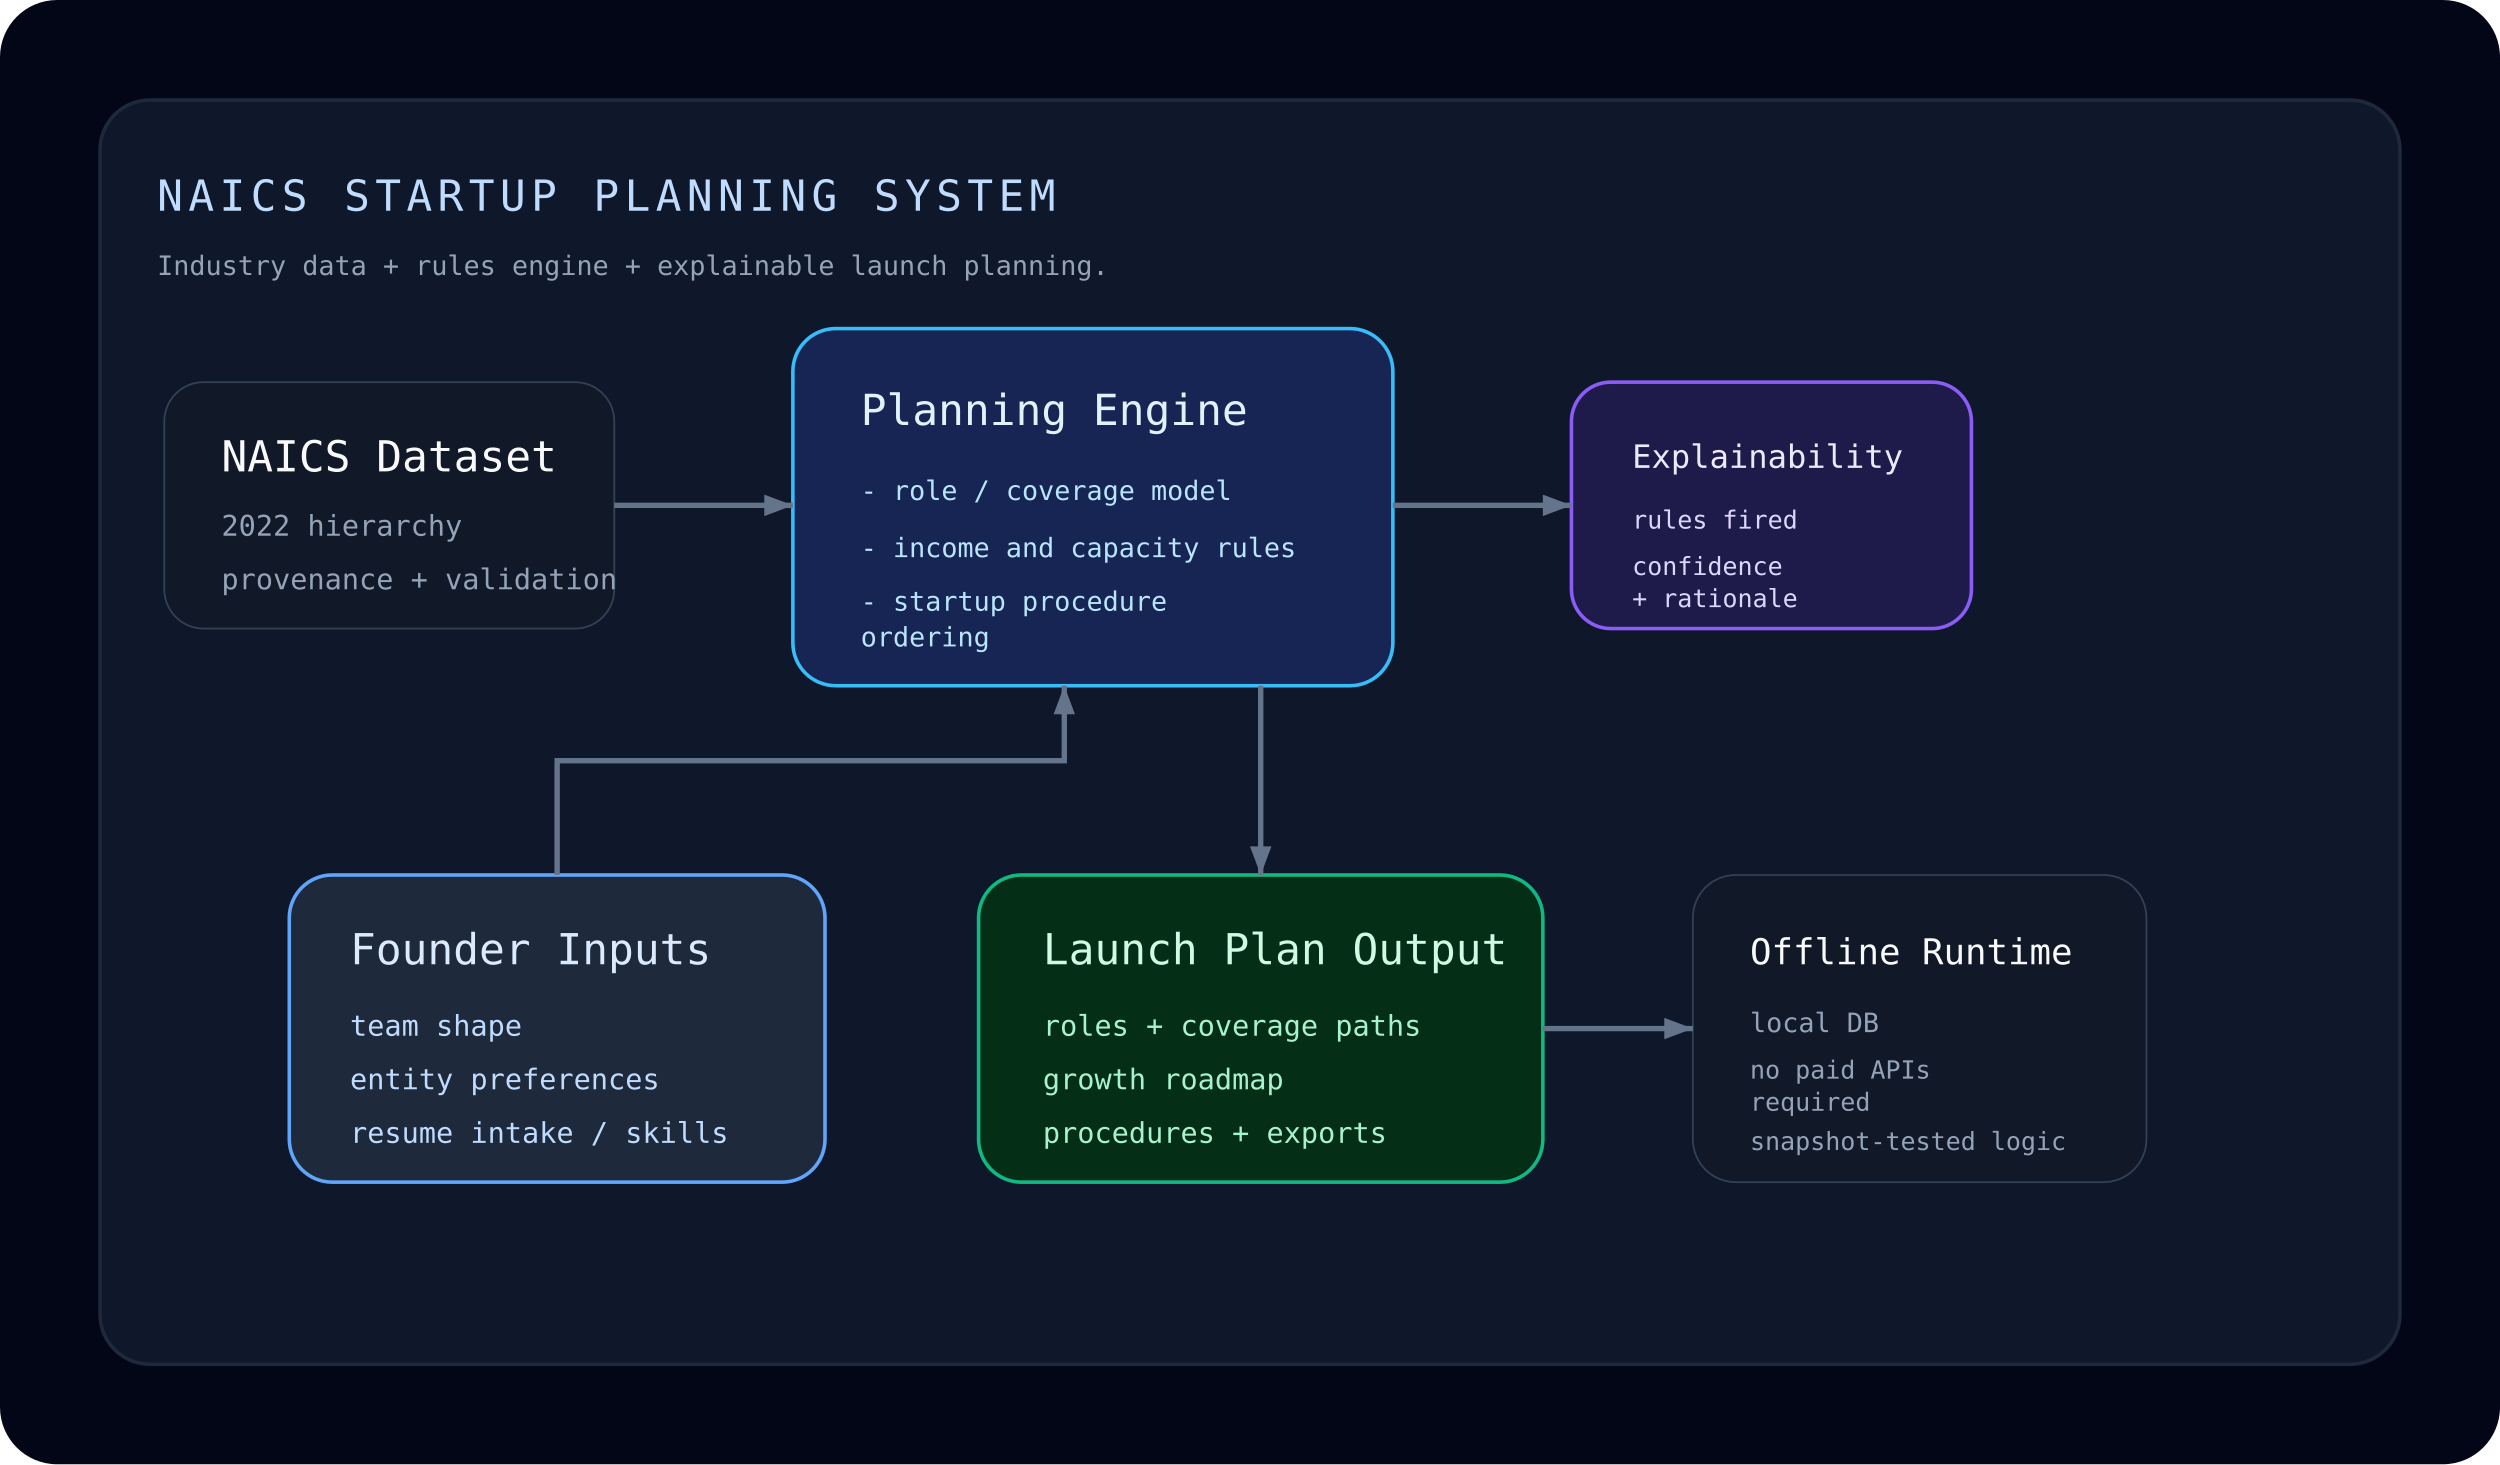
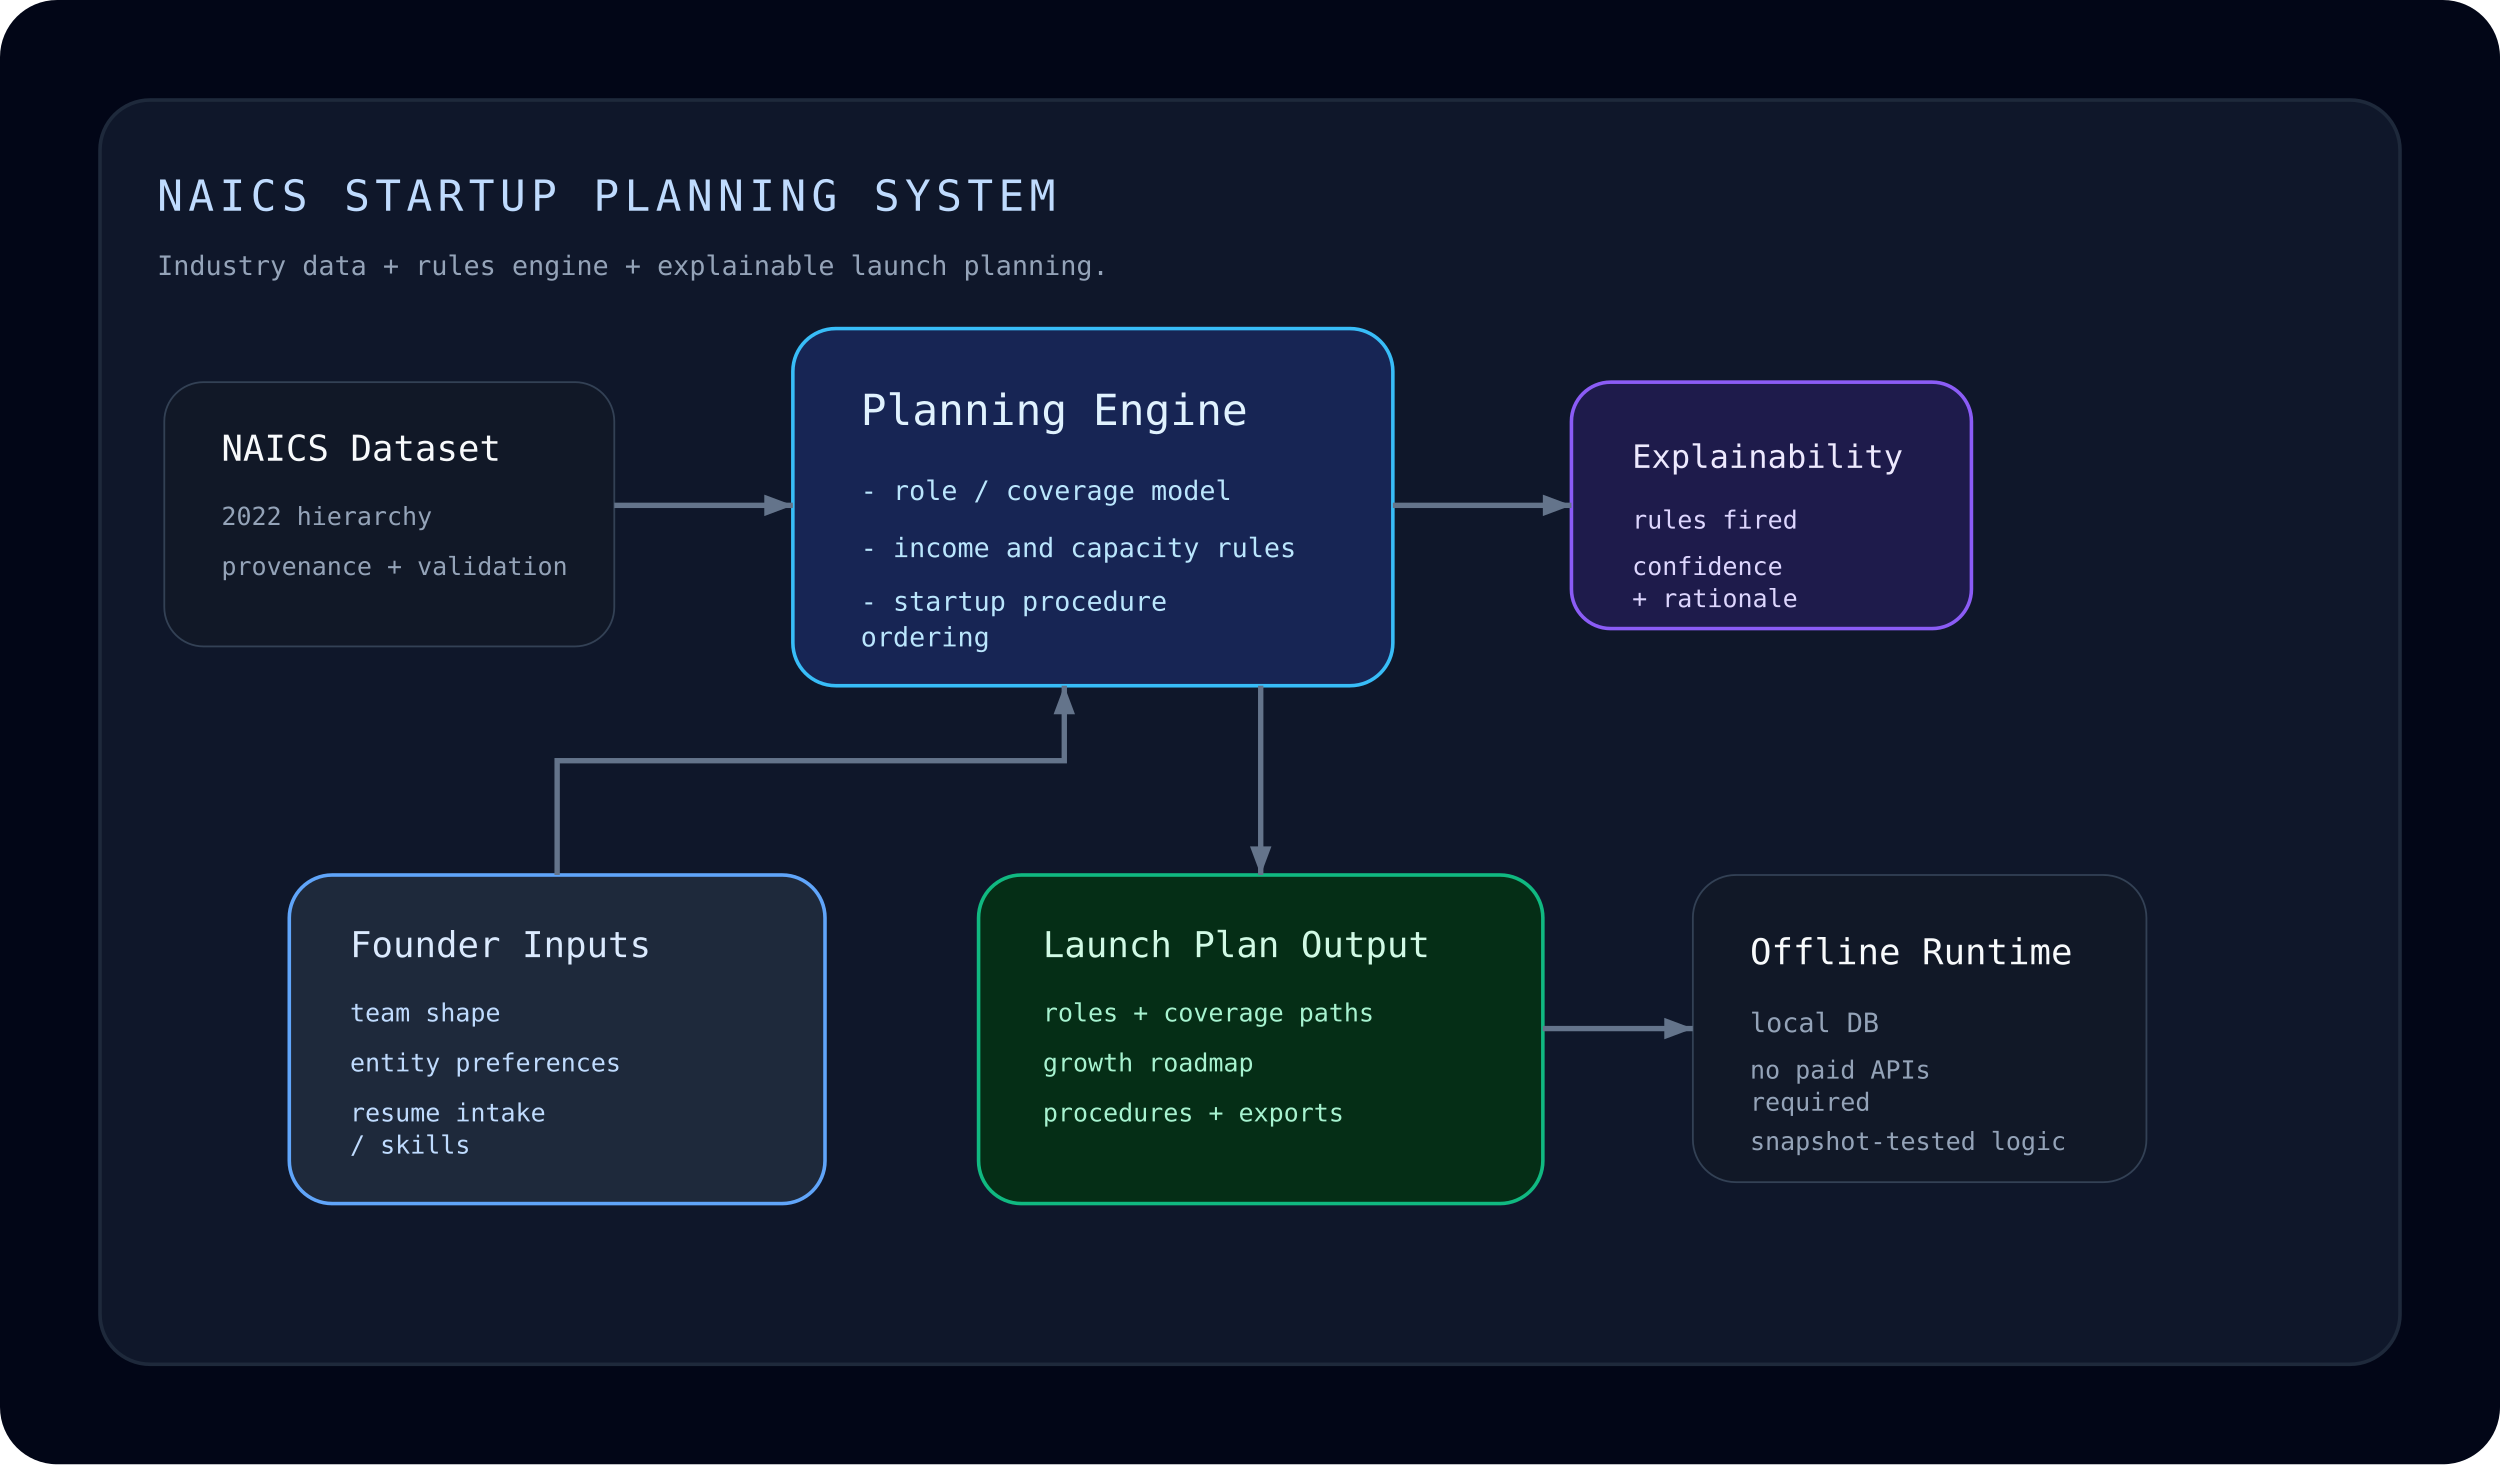
<svg xmlns="http://www.w3.org/2000/svg" width="1400" height="820" viewBox="0 0 1400 820" fill="none">
  <rect width="1400" height="820" rx="32" fill="#020617" />
  <rect x="56" y="56" width="1288" height="708" rx="28" fill="#0F172A" stroke="#1E293B" stroke-width="2" />
  <text x="88" y="118" fill="#BFDBFE" font-family="monospace" font-size="24" letter-spacing="3">NAICS STARTUP PLANNING SYSTEM</text>
  <text x="88" y="154" fill="#94A3B8" font-family="monospace" font-size="15">Industry data + rules engine + explainable launch planning.</text>
-   <rect x="92" y="214" width="252" height="138" rx="22" fill="#111827" stroke="#334155" />
-   <text x="124" y="264" fill="#F8FAFC" font-family="monospace" font-size="24">NAICS Dataset</text>
-   <text x="124" y="300" fill="#94A3B8" font-family="monospace" font-size="16">2022 hierarchy</text>
-   <text x="124" y="330" fill="#94A3B8" font-family="monospace" font-size="16">provenance + validation</text>
+   <rect x="92" y="214" width="252" height="148" rx="22" fill="#111827" stroke="#334155" />
+   <text x="124" y="258" fill="#F8FAFC" font-family="monospace" font-size="20">NAICS Dataset</text>
+   <text x="124" y="294" fill="#94A3B8" font-family="monospace" font-size="14">2022 hierarchy</text>
+   <text x="124" y="322" fill="#94A3B8" font-family="monospace" font-size="14">provenance + validation</text>
  <rect x="444" y="184" width="336" height="200" rx="24" fill="#172554" stroke="#38BDF8" stroke-width="2" />
  <text x="482" y="238" fill="#E0F2FE" font-family="monospace" font-size="24">Planning Engine</text>
  <text x="482" y="280" fill="#BAE6FD" font-family="monospace" font-size="15">- role / coverage model</text>
  <text x="482" y="312" fill="#BAE6FD" font-family="monospace" font-size="15">- income and capacity rules</text>
  <text x="482" y="342" fill="#BAE6FD" font-family="monospace" font-size="15">
    <tspan x="482" dy="0">- startup procedure</tspan>
    <tspan x="482" dy="20">  ordering</tspan>
  </text>
  <rect x="880" y="214" width="224" height="138" rx="22" fill="#1E1B4B" stroke="#8B5CF6" stroke-width="2" />
  <text x="914" y="262" fill="#EDE9FE" font-family="monospace" font-size="18">Explainability</text>
  <text x="914" y="296" fill="#DDD6FE" font-family="monospace" font-size="14">rules fired</text>
  <text x="914" y="322" fill="#DDD6FE" font-family="monospace" font-size="14">
    <tspan x="914" dy="0">confidence</tspan>
    <tspan x="914" dy="18">+ rationale</tspan>
  </text>
-   <rect x="162" y="490" width="300" height="172" rx="24" fill="#1E293B" stroke="#60A5FA" stroke-width="2" />
-   <text x="196" y="540" fill="#DBEAFE" font-family="monospace" font-size="24">Founder Inputs</text>
-   <text x="196" y="580" fill="#BFDBFE" font-family="monospace" font-size="16">team shape</text>
-   <text x="196" y="610" fill="#BFDBFE" font-family="monospace" font-size="16">entity preferences</text>
-   <text x="196" y="640" fill="#BFDBFE" font-family="monospace" font-size="16">resume intake / skills</text>
-   <rect x="548" y="490" width="316" height="172" rx="24" fill="#052E16" stroke="#10B981" stroke-width="2" />
-   <text x="584" y="540" fill="#D1FAE5" font-family="monospace" font-size="24">Launch Plan Output</text>
-   <text x="584" y="580" fill="#A7F3D0" font-family="monospace" font-size="16">roles + coverage paths</text>
-   <text x="584" y="610" fill="#A7F3D0" font-family="monospace" font-size="16">growth roadmap</text>
-   <text x="584" y="640" fill="#A7F3D0" font-family="monospace" font-size="16">procedures + exports</text>
+   <rect x="162" y="490" width="300" height="184" rx="24" fill="#1E293B" stroke="#60A5FA" stroke-width="2" />
+   <text x="196" y="536" fill="#DBEAFE" font-family="monospace" font-size="20">Founder Inputs</text>
+   <text x="196" y="572" fill="#BFDBFE" font-family="monospace" font-size="14">team shape</text>
+   <text x="196" y="600" fill="#BFDBFE" font-family="monospace" font-size="14">entity preferences</text>
+   <text x="196" y="628" fill="#BFDBFE" font-family="monospace" font-size="14">
+     <tspan x="196" dy="0">resume intake</tspan>
+     <tspan x="196" dy="18">/ skills</tspan>
+   </text>
+   <rect x="548" y="490" width="316" height="184" rx="24" fill="#052E16" stroke="#10B981" stroke-width="2" />
+   <text x="584" y="536" fill="#D1FAE5" font-family="monospace" font-size="20">Launch Plan Output</text>
+   <text x="584" y="572" fill="#A7F3D0" font-family="monospace" font-size="14">roles + coverage paths</text>
+   <text x="584" y="600" fill="#A7F3D0" font-family="monospace" font-size="14">growth roadmap</text>
+   <text x="584" y="628" fill="#A7F3D0" font-family="monospace" font-size="14">procedures + exports</text>
  <rect x="948" y="490" width="254" height="172" rx="24" fill="#111827" stroke="#334155" />
  <text x="980" y="540" fill="#F8FAFC" font-family="monospace" font-size="20">Offline Runtime</text>
  <text x="980" y="578" fill="#94A3B8" font-family="monospace" font-size="15">local DB</text>
  <text x="980" y="604" fill="#94A3B8" font-family="monospace" font-size="14">
    <tspan x="980" dy="0">no paid APIs</tspan>
    <tspan x="980" dy="18">required</tspan>
  </text>
  <text x="980" y="644" fill="#94A3B8" font-family="monospace" font-size="14">snapshot-tested logic</text>
  <path d="M344 283H444" stroke="#64748B" stroke-width="3" />
  <path d="M780 283H880" stroke="#64748B" stroke-width="3" />
  <path d="M312 490V426H596V384" stroke="#64748B" stroke-width="3" />
  <path d="M706 384V490" stroke="#64748B" stroke-width="3" />
  <path d="M864 576H948" stroke="#64748B" stroke-width="3" />
  <path d="M428 277L444 283L428 289" fill="#64748B" />
  <path d="M864 277L880 283L864 289" fill="#64748B" />
  <path d="M590 400L596 384L602 400" fill="#64748B" />
  <path d="M700 474L706 490L712 474" fill="#64748B" />
  <path d="M932 570L948 576L932 582" fill="#64748B" />
</svg>
